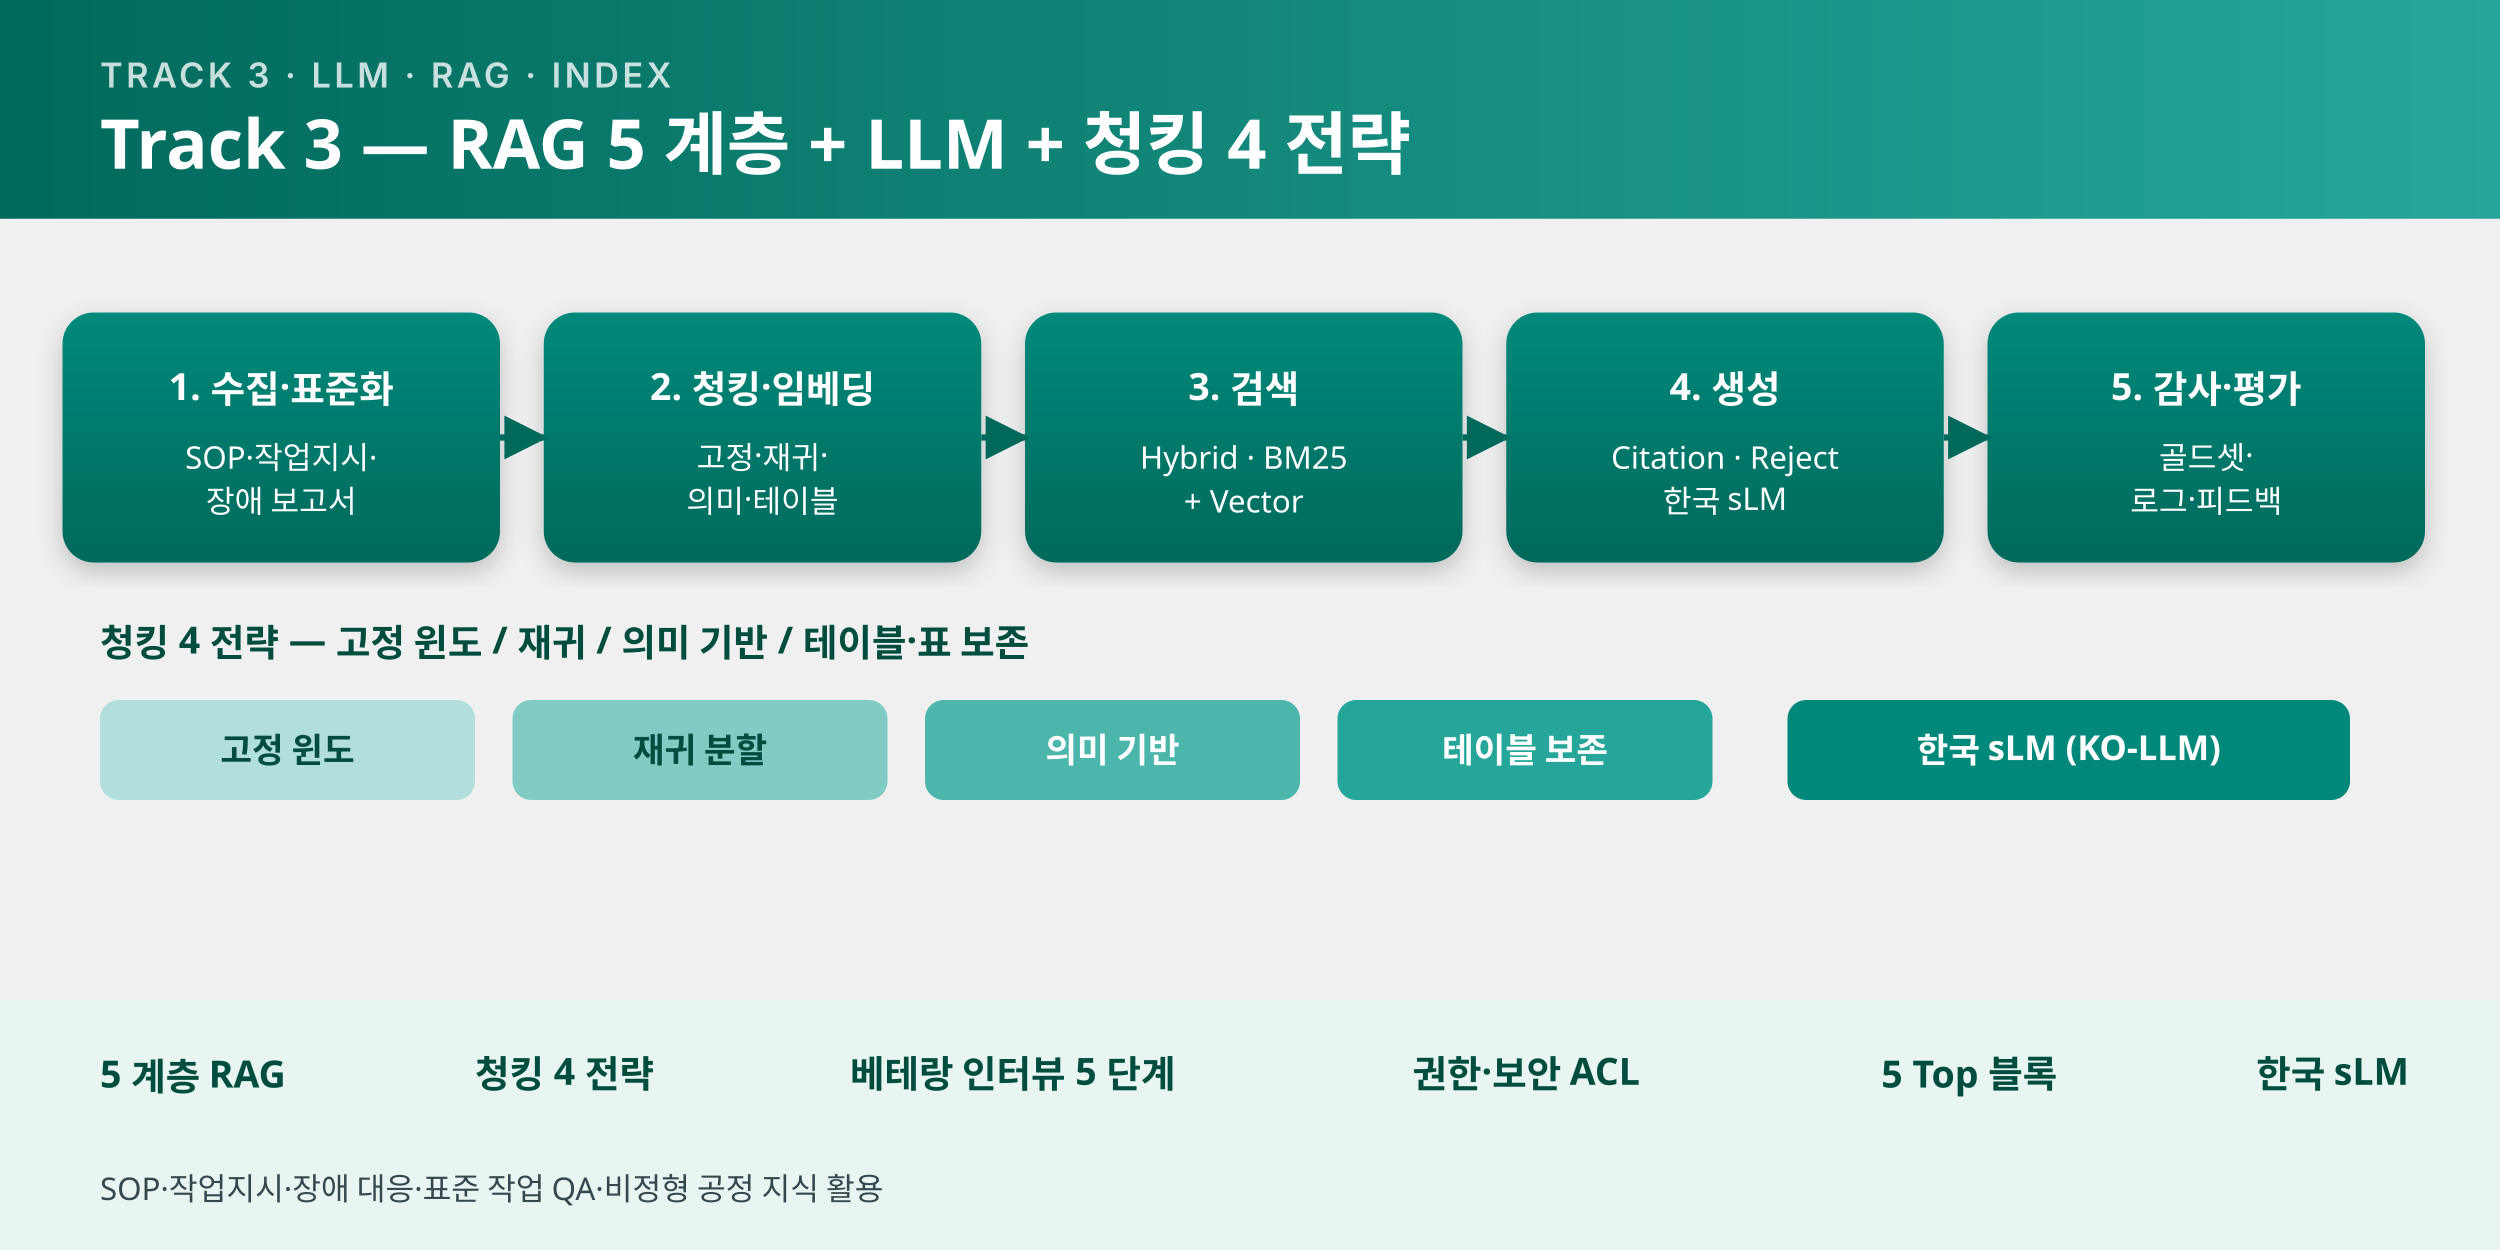
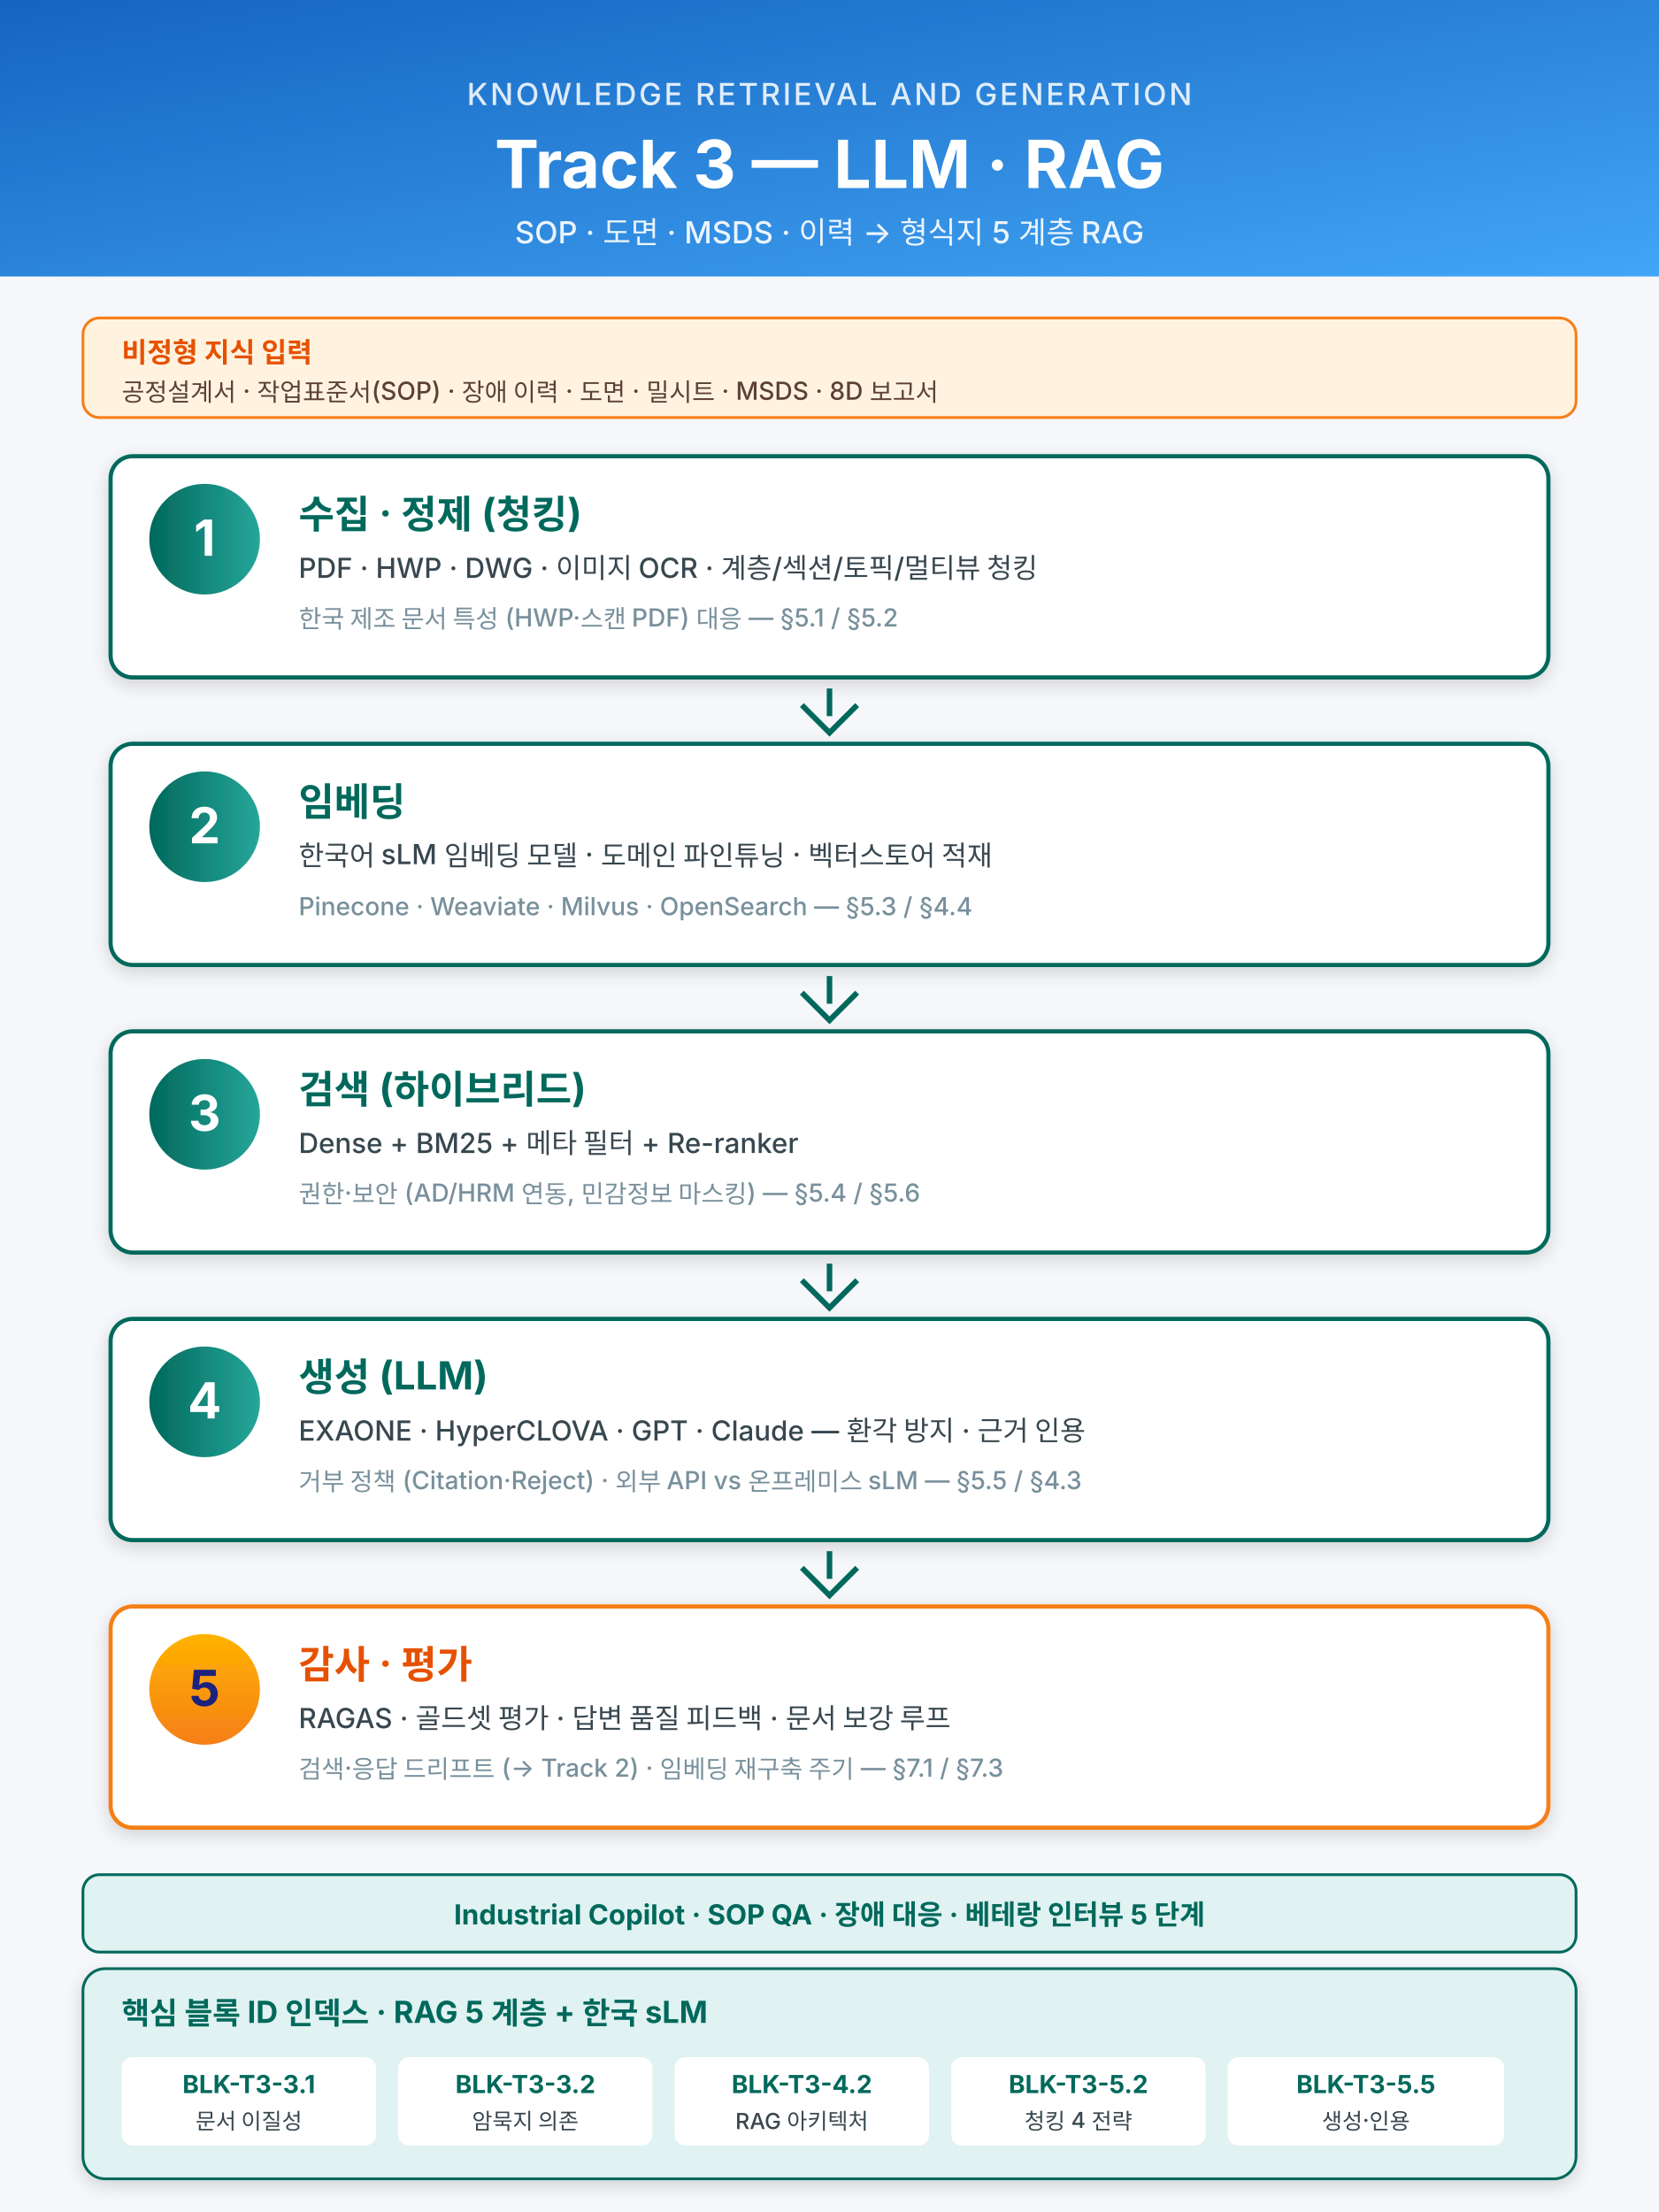
- <svg xmlns="http://www.w3.org/2000/svg" viewBox="0 0 800 400" role="img" aria-label="Track 3 LLM·RAG 본문 목차 — RAG 5 계층 + LLM + 청킹" class="zoomable">
+ <svg xmlns="http://www.w3.org/2000/svg" viewBox="0 0 600 800" role="img" aria-label="Track 3 LLM·RAG 인덱스 — 5 계층 RAG 파이프라인 세로 흐름">
  <defs>
-     <linearGradient id="t3i-hd" x1="0" y1="0" x2="1" y2="0">
+     <linearGradient id="t3-header" x1="0" y1="0" x2="1" y2="1">
+       <stop offset="0%" stop-color="#1565C0" />
+       <stop offset="100%" stop-color="#42A5F5" />
+     </linearGradient>
+     <linearGradient id="t3-layer" x1="0" y1="0" x2="1" y2="0">
      <stop offset="0%" stop-color="#00695C" />
      <stop offset="100%" stop-color="#26A69A" />
    </linearGradient>
-     <linearGradient id="t3i-card" x1="0" y1="0" x2="0" y2="1">
-       <stop offset="0%" stop-color="#00897B" />
-       <stop offset="100%" stop-color="#00695C" />
+     <linearGradient id="t3-accent" x1="0" y1="0" x2="0" y2="1">
+       <stop offset="0%" stop-color="#FFB300" />
+       <stop offset="100%" stop-color="#F57F17" />
    </linearGradient>
-     <filter id="t3i-shadow" x="-10%" y="-10%" width="120%" height="120%">
-       <feDropShadow dx="0" dy="3" stdDeviation="4" flood-color="#000" flood-opacity="0.20" />
+     <filter id="t3-shadow" x="-10%" y="-10%" width="120%" height="120%">
+       <feDropShadow dx="0" dy="2" stdDeviation="3" flood-opacity="0.15" />
    </filter>
-     <marker id="t3i-arrow" viewBox="0 0 10 10" refX="9" refY="5" markerWidth="7" markerHeight="7" orient="auto">
-       <path d="M0,0 L10,5 L0,10 z" fill="#00695C" />
-     </marker>
    <style>
-       .ko { font-family: 'Pretendard','Apple SD Gothic Neo',sans-serif; font-weight: 700; }
-       .ko-r { font-family: 'Pretendard','Apple SD Gothic Neo',sans-serif; font-weight: 500; }
-       .en { font-family: 'Inter',sans-serif; font-weight: 600; letter-spacing: 0.10em; }
+       .ko { font-family: Pretendard, system-ui, -apple-system, sans-serif; font-weight: 700; }
+       .ko-r { font-family: Pretendard, system-ui, -apple-system, sans-serif; font-weight: 500; }
+       .en { font-family: Pretendard, system-ui, -apple-system, sans-serif; font-weight: 500; letter-spacing: 0.08em; }
    </style>
  </defs>
-   <rect width="800" height="70" fill="url(#t3i-hd)" />
-   <text x="32" y="28" class="en" fill="rgba(255,255,255,0.78)" font-size="11">TRACK 3 · LLM · RAG · INDEX</text>
-   <text x="32" y="54" class="ko" fill="white" font-size="22">Track 3 — RAG 5 계층 + LLM + 청킹 4 전략</text>
-   <g transform="translate(20, 100)" class="ko" font-size="11">
-     <g filter="url(#t3i-shadow)">
-       <rect width="140" height="80" rx="10" fill="url(#t3i-card)" />
-       <text x="70" y="28" text-anchor="middle" fill="white" font-size="12">1. 수집·표준화</text>
-       <text x="70" y="50" text-anchor="middle" class="ko-r" fill="white" font-size="10">SOP·작업지시·</text>
-       <text x="70" y="64" text-anchor="middle" class="ko-r" fill="white" font-size="10">장애 보고서</text>
-     </g>
-     <g transform="translate(154, 0)" filter="url(#t3i-shadow)">
-       <rect width="140" height="80" rx="10" fill="url(#t3i-card)" />
-       <text x="70" y="28" text-anchor="middle" fill="white" font-size="12">2. 청킹·임베딩</text>
-       <text x="70" y="50" text-anchor="middle" class="ko-r" fill="white" font-size="10">고정·재귀·</text>
-       <text x="70" y="64" text-anchor="middle" class="ko-r" fill="white" font-size="10">의미·테이블</text>
-     </g>
-     <g transform="translate(308, 0)" filter="url(#t3i-shadow)">
-       <rect width="140" height="80" rx="10" fill="url(#t3i-card)" />
-       <text x="70" y="28" text-anchor="middle" fill="white" font-size="12">3. 검색</text>
-       <text x="70" y="50" text-anchor="middle" class="ko-r" fill="white" font-size="10">Hybrid · BM25</text>
-       <text x="70" y="64" text-anchor="middle" class="ko-r" fill="white" font-size="10">+ Vector</text>
-     </g>
-     <g transform="translate(462, 0)" filter="url(#t3i-shadow)">
-       <rect width="140" height="80" rx="10" fill="url(#t3i-card)" />
-       <text x="70" y="28" text-anchor="middle" fill="white" font-size="12">4. 생성</text>
-       <text x="70" y="50" text-anchor="middle" class="ko-r" fill="white" font-size="10">Citation · Reject</text>
-       <text x="70" y="64" text-anchor="middle" class="ko-r" fill="white" font-size="10">한국 sLM</text>
-     </g>
-     <g transform="translate(616, 0)" filter="url(#t3i-shadow)">
-       <rect width="140" height="80" rx="10" fill="url(#t3i-card)" />
-       <text x="70" y="28" text-anchor="middle" fill="white" font-size="12">5. 감사·평가</text>
-       <text x="70" y="50" text-anchor="middle" class="ko-r" fill="white" font-size="10">골드셋·</text>
-       <text x="70" y="64" text-anchor="middle" class="ko-r" fill="white" font-size="10">로그·피드백</text>
-     </g>
-     <line x1="140" y1="40" x2="154" y2="40" stroke="#00695C" stroke-width="2" marker-end="url(#t3i-arrow)" />
-     <line x1="294" y1="40" x2="308" y2="40" stroke="#00695C" stroke-width="2" marker-end="url(#t3i-arrow)" />
-     <line x1="448" y1="40" x2="462" y2="40" stroke="#00695C" stroke-width="2" marker-end="url(#t3i-arrow)" />
-     <line x1="602" y1="40" x2="616" y2="40" stroke="#00695C" stroke-width="2" marker-end="url(#t3i-arrow)" />
+   <rect width="600" height="800" fill="#F5F7FA" />
+   <rect width="600" height="100" fill="url(#t3-header)" />
+   <text x="300" y="38" text-anchor="middle" class="en" font-size="11" fill="rgba(255,255,255,0.85)">KNOWLEDGE RETRIEVAL AND GENERATION</text>
+   <text x="300" y="68" text-anchor="middle" class="ko" font-size="24" fill="white">Track 3 — LLM · RAG</text>
+   <text x="300" y="88" text-anchor="middle" class="ko-r" font-size="11" fill="rgba(255,255,255,0.9)">SOP · 도면 · MSDS · 이력 → 형식지 5 계층 RAG</text>
+   <g transform="translate(30, 115)">
+     <rect width="540" height="36" rx="6" fill="#FFF3E0" stroke="#F57F17" stroke-width="1" />
+     <text x="14" y="16" class="ko" font-size="10" fill="#E65100">비정형 지식 입력</text>
+     <text x="14" y="30" class="ko-r" font-size="9" fill="#5D4037">공정설계서 · 작업표준서(SOP) · 장애 이력 · 도면 · 밀시트 · MSDS · 8D 보고서</text>
  </g>
-   <g transform="translate(32, 210)" class="ko" font-size="11">
-     <text y="0" fill="#004D40" font-size="12">청킹 4 전략 — 고정 윈도 / 재귀 / 의미 기반 / 테이블·표 보존</text>
-     <g transform="translate(0, 14)">
-       <rect width="120" height="32" rx="6" fill="#B2DFDB" />
-       <text x="60" y="20" text-anchor="middle" fill="#004D40" font-size="11">고정 윈도</text>
-     </g>
-     <g transform="translate(132, 14)">
-       <rect width="120" height="32" rx="6" fill="#80CBC4" />
-       <text x="60" y="20" text-anchor="middle" fill="#004D40" font-size="11">재귀 분할</text>
-     </g>
-     <g transform="translate(264, 14)">
-       <rect width="120" height="32" rx="6" fill="#4DB6AC" />
-       <text x="60" y="20" text-anchor="middle" fill="white" font-size="11">의미 기반</text>
-     </g>
-     <g transform="translate(396, 14)">
-       <rect width="120" height="32" rx="6" fill="#26A69A" />
-       <text x="60" y="20" text-anchor="middle" fill="white" font-size="11">테이블 보존</text>
-     </g>
-     <g transform="translate(540, 14)">
-       <rect width="180" height="32" rx="6" fill="#00897B" />
-       <text x="90" y="20" text-anchor="middle" fill="white" font-size="11">한국 sLM (KO-LLM)</text>
+   <g transform="translate(40, 165)" filter="url(#t3-shadow)">
+     <rect width="520" height="80" rx="8" fill="white" stroke="#00695C" stroke-width="1.5" />
+     <circle cx="34" cy="30" r="20" fill="url(#t3-layer)" />
+     <text x="34" y="36" text-anchor="middle" class="ko" font-size="18" fill="white">1</text>
+     <text x="68" y="26" class="ko" font-size="14" fill="#00695C">수집 · 정제 (청킹)</text>
+     <text x="68" y="44" class="ko-r" font-size="10" fill="#37474F">PDF · HWP · DWG · 이미지 OCR · 계층/섹션/토픽/멀티뷰 청킹</text>
+     <text x="68" y="62" class="ko-r" font-size="9" fill="#78909C">한국 제조 문서 특성 (HWP·스캔 PDF) 대응 — §5.1 / §5.2</text>
+   </g>
+   <path d="M 300 249 L 300 259 M 290 255 L 300 265 L 310 255" stroke="#00695C" stroke-width="2" fill="none" />
+   <g transform="translate(40, 269)" filter="url(#t3-shadow)">
+     <rect width="520" height="80" rx="8" fill="white" stroke="#00695C" stroke-width="1.5" />
+     <circle cx="34" cy="30" r="20" fill="url(#t3-layer)" />
+     <text x="34" y="36" text-anchor="middle" class="ko" font-size="18" fill="white">2</text>
+     <text x="68" y="26" class="ko" font-size="14" fill="#00695C">임베딩</text>
+     <text x="68" y="44" class="ko-r" font-size="10" fill="#37474F">한국어 sLM 임베딩 모델 · 도메인 파인튜닝 · 벡터스토어 적재</text>
+     <text x="68" y="62" class="ko-r" font-size="9" fill="#78909C">Pinecone · Weaviate · Milvus · OpenSearch — §5.3 / §4.4</text>
+   </g>
+   <path d="M 300 353 L 300 363 M 290 359 L 300 369 L 310 359" stroke="#00695C" stroke-width="2" fill="none" />
+   <g transform="translate(40, 373)" filter="url(#t3-shadow)">
+     <rect width="520" height="80" rx="8" fill="white" stroke="#00695C" stroke-width="1.5" />
+     <circle cx="34" cy="30" r="20" fill="url(#t3-layer)" />
+     <text x="34" y="36" text-anchor="middle" class="ko" font-size="18" fill="white">3</text>
+     <text x="68" y="26" class="ko" font-size="14" fill="#00695C">검색 (하이브리드)</text>
+     <text x="68" y="44" class="ko-r" font-size="10" fill="#37474F">Dense + BM25 + 메타 필터 + Re-ranker</text>
+     <text x="68" y="62" class="ko-r" font-size="9" fill="#78909C">권한·보안 (AD/HRM 연동, 민감정보 마스킹) — §5.4 / §5.6</text>
+   </g>
+   <path d="M 300 457 L 300 467 M 290 463 L 300 473 L 310 463" stroke="#00695C" stroke-width="2" fill="none" />
+   <g transform="translate(40, 477)" filter="url(#t3-shadow)">
+     <rect width="520" height="80" rx="8" fill="white" stroke="#00695C" stroke-width="1.5" />
+     <circle cx="34" cy="30" r="20" fill="url(#t3-layer)" />
+     <text x="34" y="36" text-anchor="middle" class="ko" font-size="18" fill="white">4</text>
+     <text x="68" y="26" class="ko" font-size="14" fill="#00695C">생성 (LLM)</text>
+     <text x="68" y="44" class="ko-r" font-size="10" fill="#37474F">EXAONE · HyperCLOVA · GPT · Claude — 환각 방지 · 근거 인용</text>
+     <text x="68" y="62" class="ko-r" font-size="9" fill="#78909C">거부 정책 (Citation·Reject) · 외부 API vs 온프레미스 sLM — §5.5 / §4.3</text>
+   </g>
+   <path d="M 300 561 L 300 571 M 290 567 L 300 577 L 310 567" stroke="#00695C" stroke-width="2" fill="none" />
+   <g transform="translate(40, 581)" filter="url(#t3-shadow)">
+     <rect width="520" height="80" rx="8" fill="white" stroke="#F57F17" stroke-width="1.5" />
+     <circle cx="34" cy="30" r="20" fill="url(#t3-accent)" />
+     <text x="34" y="36" text-anchor="middle" class="ko" font-size="18" fill="#1A237E">5</text>
+     <text x="68" y="26" class="ko" font-size="14" fill="#E65100">감사 · 평가</text>
+     <text x="68" y="44" class="ko-r" font-size="10" fill="#37474F">RAGAS · 골드셋 평가 · 답변 품질 피드백 · 문서 보강 루프</text>
+     <text x="68" y="62" class="ko-r" font-size="9" fill="#78909C">검색·응답 드리프트 (→ Track 2) · 임베딩 재구축 주기 — §7.1 / §7.3</text>
+   </g>
+   <g transform="translate(30, 678)">
+     <rect width="540" height="28" rx="6" fill="#E0F2F1" stroke="#00695C" stroke-width="1" />
+     <text x="270" y="18" text-anchor="middle" class="ko" font-size="10" fill="#00695C">Industrial Copilot · SOP QA · 장애 대응 · 베테랑 인터뷰 5 단계</text>
+   </g>
+   <g transform="translate(30, 712)" filter="url(#t3-shadow)">
+     <rect width="540" height="76" rx="8" fill="#E0F2F1" stroke="#00695C" stroke-width="1" />
+     <text x="14" y="20" class="ko" font-size="11" fill="#00695C">핵심 블록 ID 인덱스 · RAG 5 계층 + 한국 sLM</text>
+     <g transform="translate(14, 32)">
+       <rect x="0" y="0" width="92" height="32" rx="4" fill="white" />
+       <text x="46" y="13" text-anchor="middle" class="ko" font-size="9" fill="#00695C">BLK-T3-3.1</text>
+       <text x="46" y="26" text-anchor="middle" class="ko-r" font-size="8" fill="#37474F">문서 이질성</text>
+       <rect x="100" y="0" width="92" height="32" rx="4" fill="white" />
+       <text x="146" y="13" text-anchor="middle" class="ko" font-size="9" fill="#00695C">BLK-T3-3.2</text>
+       <text x="146" y="26" text-anchor="middle" class="ko-r" font-size="8" fill="#37474F">암묵지 의존</text>
+       <rect x="200" y="0" width="92" height="32" rx="4" fill="white" />
+       <text x="246" y="13" text-anchor="middle" class="ko" font-size="9" fill="#00695C">BLK-T3-4.2</text>
+       <text x="246" y="26" text-anchor="middle" class="ko-r" font-size="8" fill="#37474F">RAG 아키텍처</text>
+       <rect x="300" y="0" width="92" height="32" rx="4" fill="white" />
+       <text x="346" y="13" text-anchor="middle" class="ko" font-size="9" fill="#00695C">BLK-T3-5.2</text>
+       <text x="346" y="26" text-anchor="middle" class="ko-r" font-size="8" fill="#37474F">청킹 4 전략</text>
+       <rect x="400" y="0" width="100" height="32" rx="4" fill="white" />
+       <text x="450" y="13" text-anchor="middle" class="ko" font-size="9" fill="#00695C">BLK-T3-5.5</text>
+       <text x="450" y="26" text-anchor="middle" class="ko-r" font-size="8" fill="#37474F">생성·인용</text>
    </g>
  </g>
-   <rect x="0" y="320" width="800" height="80" fill="#E8F5F1" />
-   <g transform="translate(32, 348)" class="ko" font-size="12" fill="#004D40">
-     <text y="0" font-weight="700">5 계층 RAG</text>
-     <text x="120" y="0" font-weight="700">청킹 4 전략</text>
-     <text x="240" y="0" font-weight="700">베테랑 인터뷰 5 단계</text>
-     <text x="420" y="0" font-weight="700">권한·보안 ACL</text>
-     <text x="570" y="0" font-weight="700">5 Top 블록</text>
-     <text x="690" y="0" font-weight="700">한국 sLM</text>
-   </g>
-   <text x="32" y="384" class="ko-r" font-size="10" fill="#37474F">SOP·작업지시·장애 대응·표준 작업 QA·비정형 공정 지식 활용</text>
</svg>
